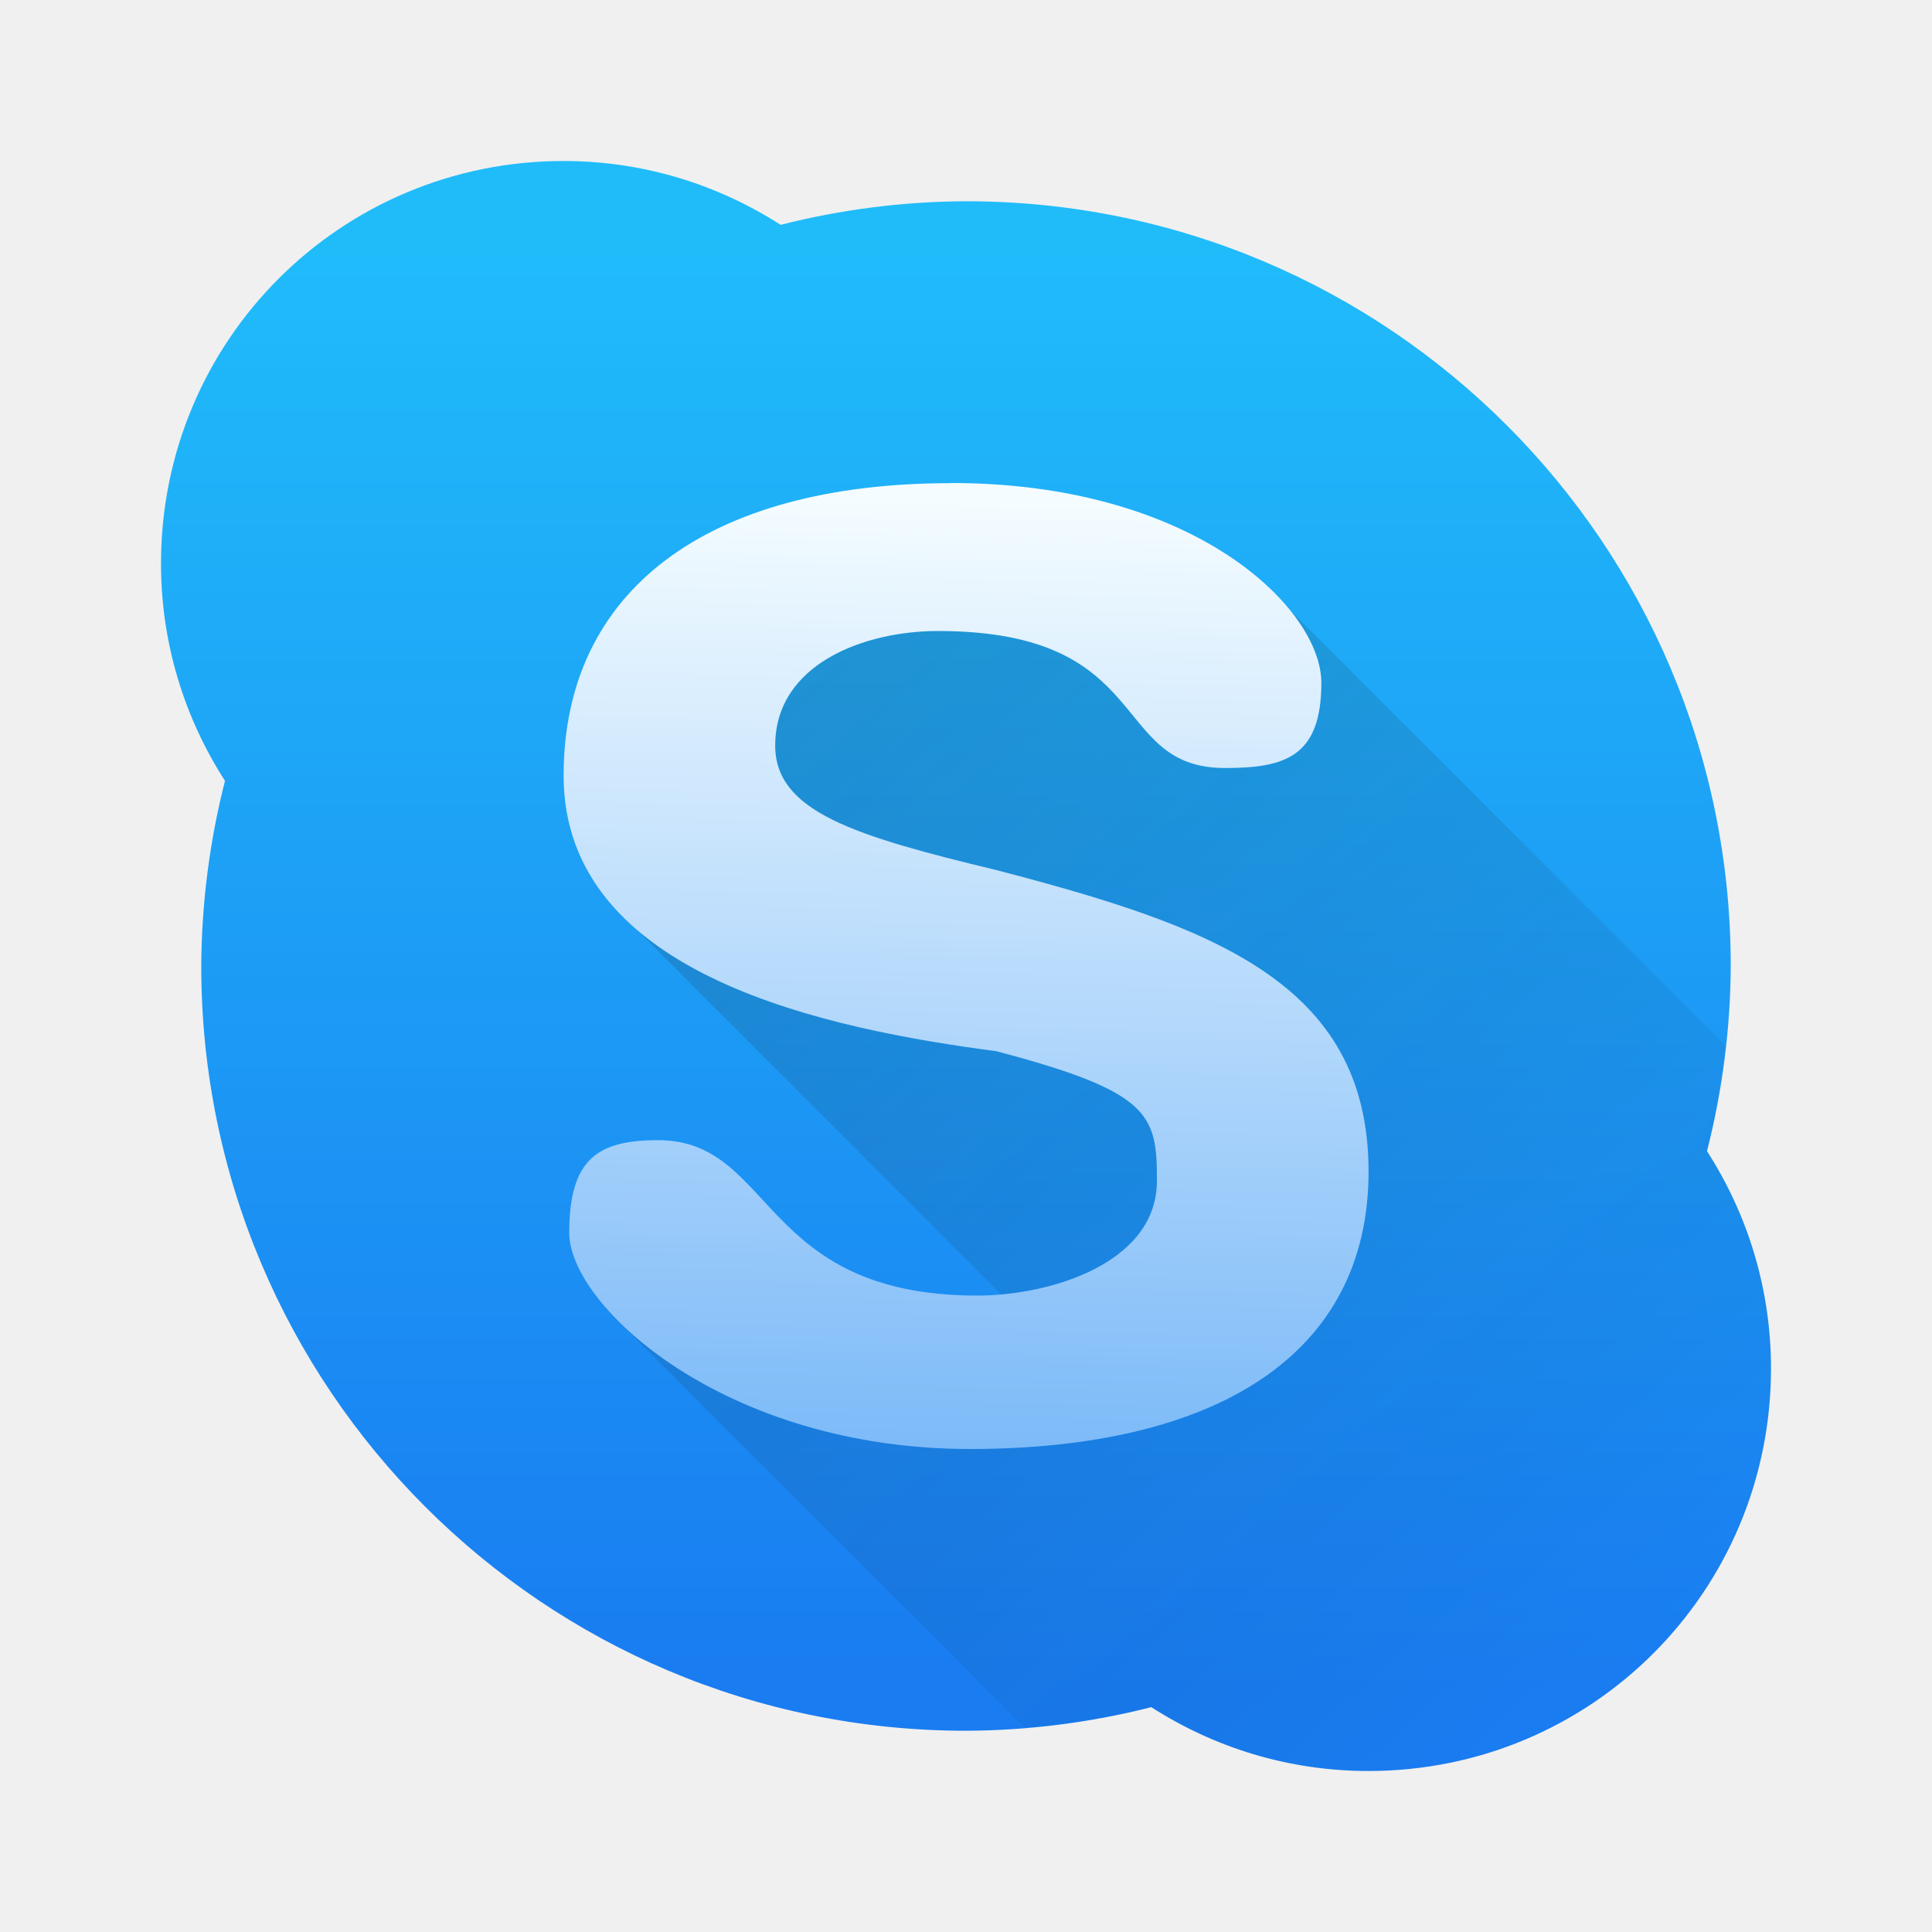
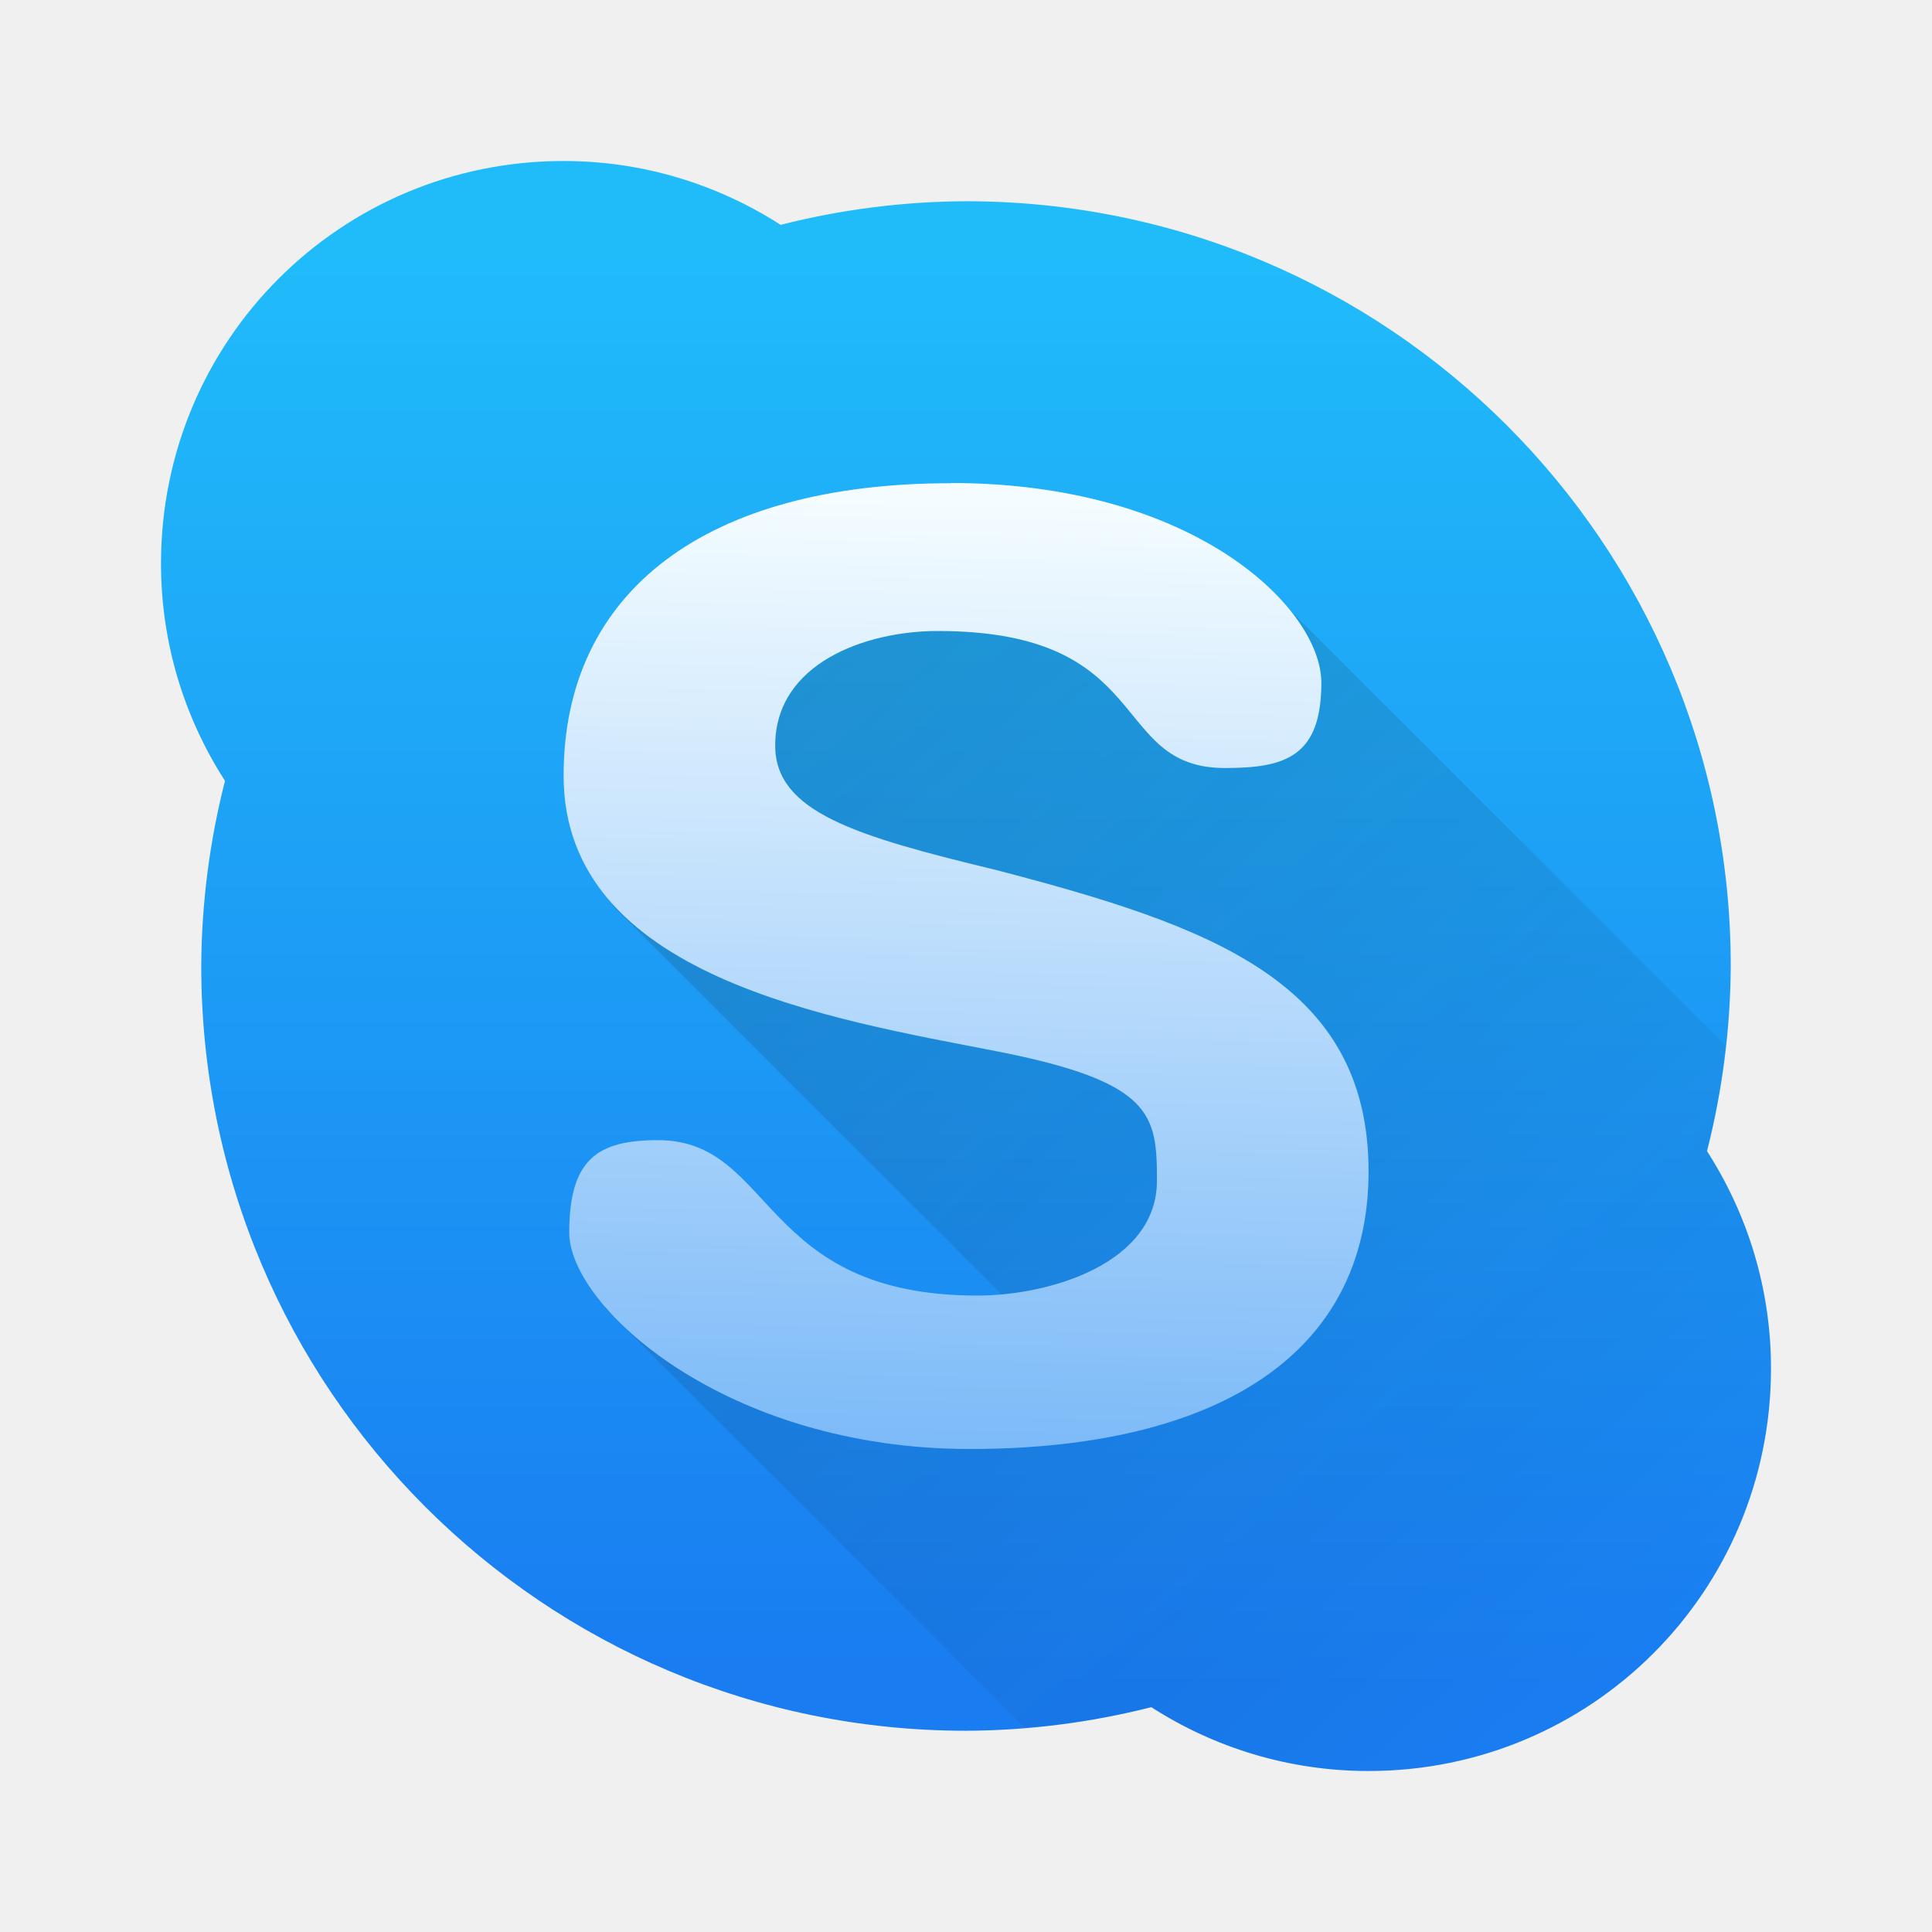
<svg xmlns="http://www.w3.org/2000/svg" xmlns:xlink="http://www.w3.org/1999/xlink" width="48" height="48" id="svg5453" version="1.1">
  <defs id="defs5455">
    <linearGradient id="linearGradient4143">
      <stop id="stop4145" offset="0" style="stop-color:#197cf1;stop-opacity:1" />
      <stop id="stop4147" offset="1" style="stop-color:#20bcfa;stop-opacity:1" />
    </linearGradient>
    <linearGradient gradientUnits="userSpaceOnUse" y2="517.798" x2="400.571" y1="545.798" x1="400.571" id="linearGradient4149" xlink:href="#linearGradient4143" gradientTransform="matrix(1.285714,0,0,1.285714,-491.0202,-659.74)" />
    <linearGradient id="linearGradient4227">
      <stop style="stop-color:#292c2f;stop-opacity:1" offset="0" id="stop4229" />
      <stop style="stop-color:#000000;stop-opacity:0;" offset="1" id="stop4231" />
    </linearGradient>
    <linearGradient xlink:href="#linearGradient4290" id="linearGradient4204" x1="407.7" y1="531.838" x2="408.036" y2="516.059" gradientUnits="userSpaceOnUse" gradientTransform="matrix(1.538462,0,0,1.499992,-220,-261.8945)" />
    <linearGradient id="linearGradient4290">
      <stop style="stop-color:#7cbaf8;stop-opacity:1" offset="0" id="stop4292" />
      <stop style="stop-color:#f4fcff;stop-opacity:1" offset="1" id="stop4294" />
    </linearGradient>
    <linearGradient xlink:href="#linearGradient4227" id="linearGradient4304" x1="16.065" y1="13.778" x2="40.536" y2="41.261" gradientUnits="userSpaceOnUse" />
  </defs>
  <g id="layer1" transform="translate(-384.5714,-499.798)">
    <path style="opacity:1;fill:url(#linearGradient4149);fill-opacity:1;stroke:none" d="M 14 4 C 8.46 4 4 8.46 4 14 C 4 15.996 4.589 17.844 5.59 19.4 A 19 19 0 0 0 5 24 A 19 19 0 0 0 24 43 A 19 19 0 0 0 28.604 42.414 C 30.159 43.413 32.006 44 34 44 C 39.54 44 44 39.54 44 34 C 44 32.004 43.411 30.156 42.41 28.6 A 19 19 0 0 0 43 24 A 19 19 0 0 0 24 5 A 19 19 0 0 0 19.395 5.586 C 17.839 4.588 15.994 4 14 4 z " transform="translate(384.5714,499.798)" id="rect4130" />
    <path id="path4453" d="M 408.327,515.963" style="fill:#ffffff;fill-opacity:1;fill-rule:nonzero;stroke:none" />
    <path style="opacity:0.2;fill:url(#linearGradient4304);fill-opacity:1;stroke:none;stroke-width:4;stroke-linecap:round;stroke-linejoin:round;stroke-miterlimit:4;stroke-dasharray:none;stroke-opacity:1" d="M 19.039 13.58 L 17.893 19.943 L 18.422 20.287 L 15.051 18.865 L 15.223 22.5 L 25.867 33.146 L 24.025 33.695 L 15.025 30.99 L 15.037 32.502 L 25.455 42.92 A 19 19 0 0 0 28.604 42.414 C 30.159 43.413 32.006 44 34 44 C 39.54 44 44 39.54 44 34 C 44 32.004 43.411 30.156 42.41 28.6 A 19 19 0 0 0 42.863 25.973 L 31.406 14.516 L 19.039 13.58 z " transform="translate(384.5714,499.798)" id="rect4285" />
-     <path style="opacity:1;fill:url(#linearGradient4204);fill-opacity:1.0;stroke:none;stroke-width:1;stroke-linecap:round;stroke-linejoin:round;stroke-miterlimit:4;stroke-dasharray:none;stroke-opacity:1" d="m 408.193,511.798 c 6.072,0 9.207,3.127 9.207,4.963 0,1.842 -0.904,2.118 -2.395,2.118 -2.896,0 -1.711,-3.404 -7.136,-3.404 -1.795,0 -4.038,0.802 -4.038,2.848 0,1.644 1.987,2.247 5.493,3.091 5.284,1.381 9.249,2.757 9.249,7.488 0,4.593 -3.837,6.896 -9.91,6.896 -6.072,0 -9.949,-3.54 -9.949,-5.376 0,-1.836 0.715,-2.297 2.206,-2.297 2.901,0 2.508,3.861 7.933,3.861 1.802,0 4.462,-0.799 4.462,-2.851 0,-1.638 -0.142,-2.208 -3.99,-3.22 -4.111,-0.544 -10.751,-1.846 -10.751,-6.847 0,-4.593 3.555,-7.266 9.627,-7.266 l -0.006,-0.006 z" id="path4172" />
+     <path style="opacity:1;fill:url(#linearGradient4204);fill-opacity:1;stroke:none;stroke-width:1;stroke-linecap:round;stroke-linejoin:round;stroke-miterlimit:4;stroke-dasharray:none;stroke-opacity:1" d="m 408.193,511.798 c 6.072,0 9.207,3.127 9.207,4.963 0,1.842 -0.904,2.118 -2.395,2.118 -2.896,0 -1.711,-3.404 -7.136,-3.404 -1.795,0 -4.038,0.802 -4.038,2.848 0,1.644 1.987,2.247 5.493,3.091 5.284,1.381 9.249,2.757 9.249,7.488 0,4.593 -3.837,6.896 -9.91,6.896 -6.072,0 -9.949,-3.54 -9.949,-5.376 0,-1.836 0.715,-2.297 2.206,-2.297 2.901,0 2.508,3.861 7.933,3.861 1.802,0 4.462,-0.799 4.462,-2.851 0,-1.638 -0.085,-2.457 -3.99,-3.22 -4.07,-0.795 -10.751,-1.846 -10.751,-6.846 0,-4.593 3.555,-7.266 9.627,-7.266 l -0.006,-0.006 z" id="path4172" />
  </g>
</svg>
